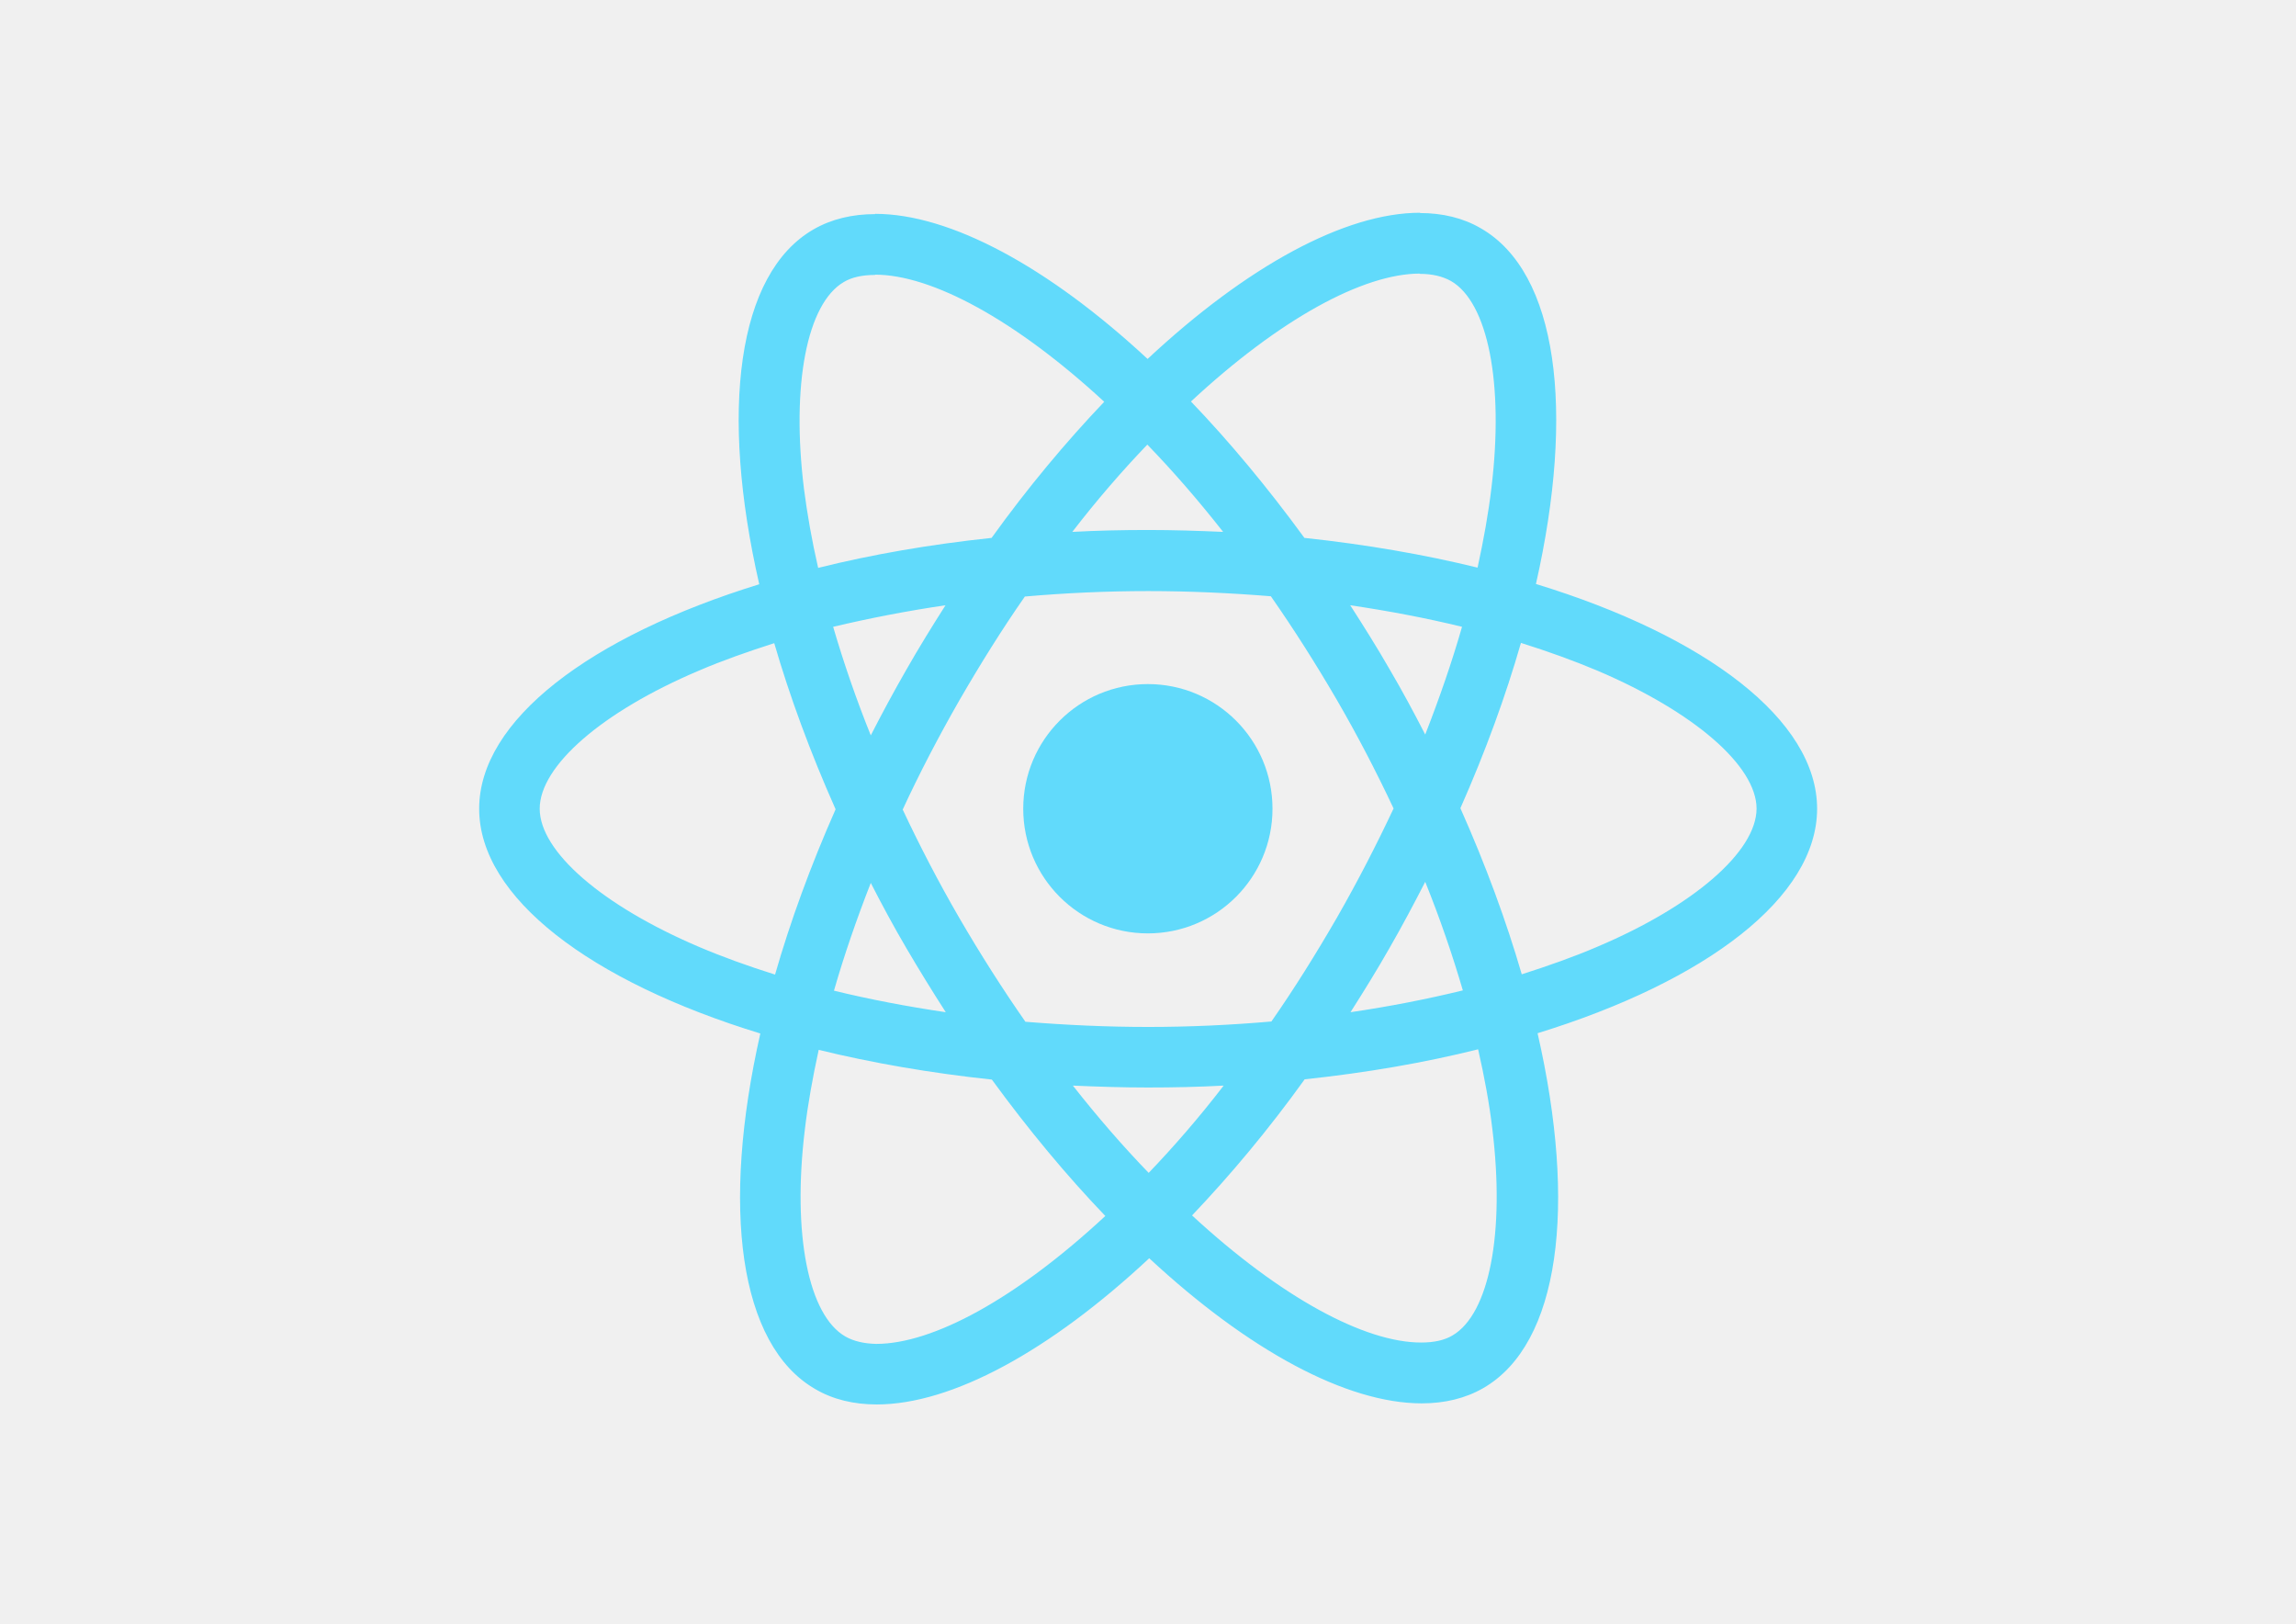
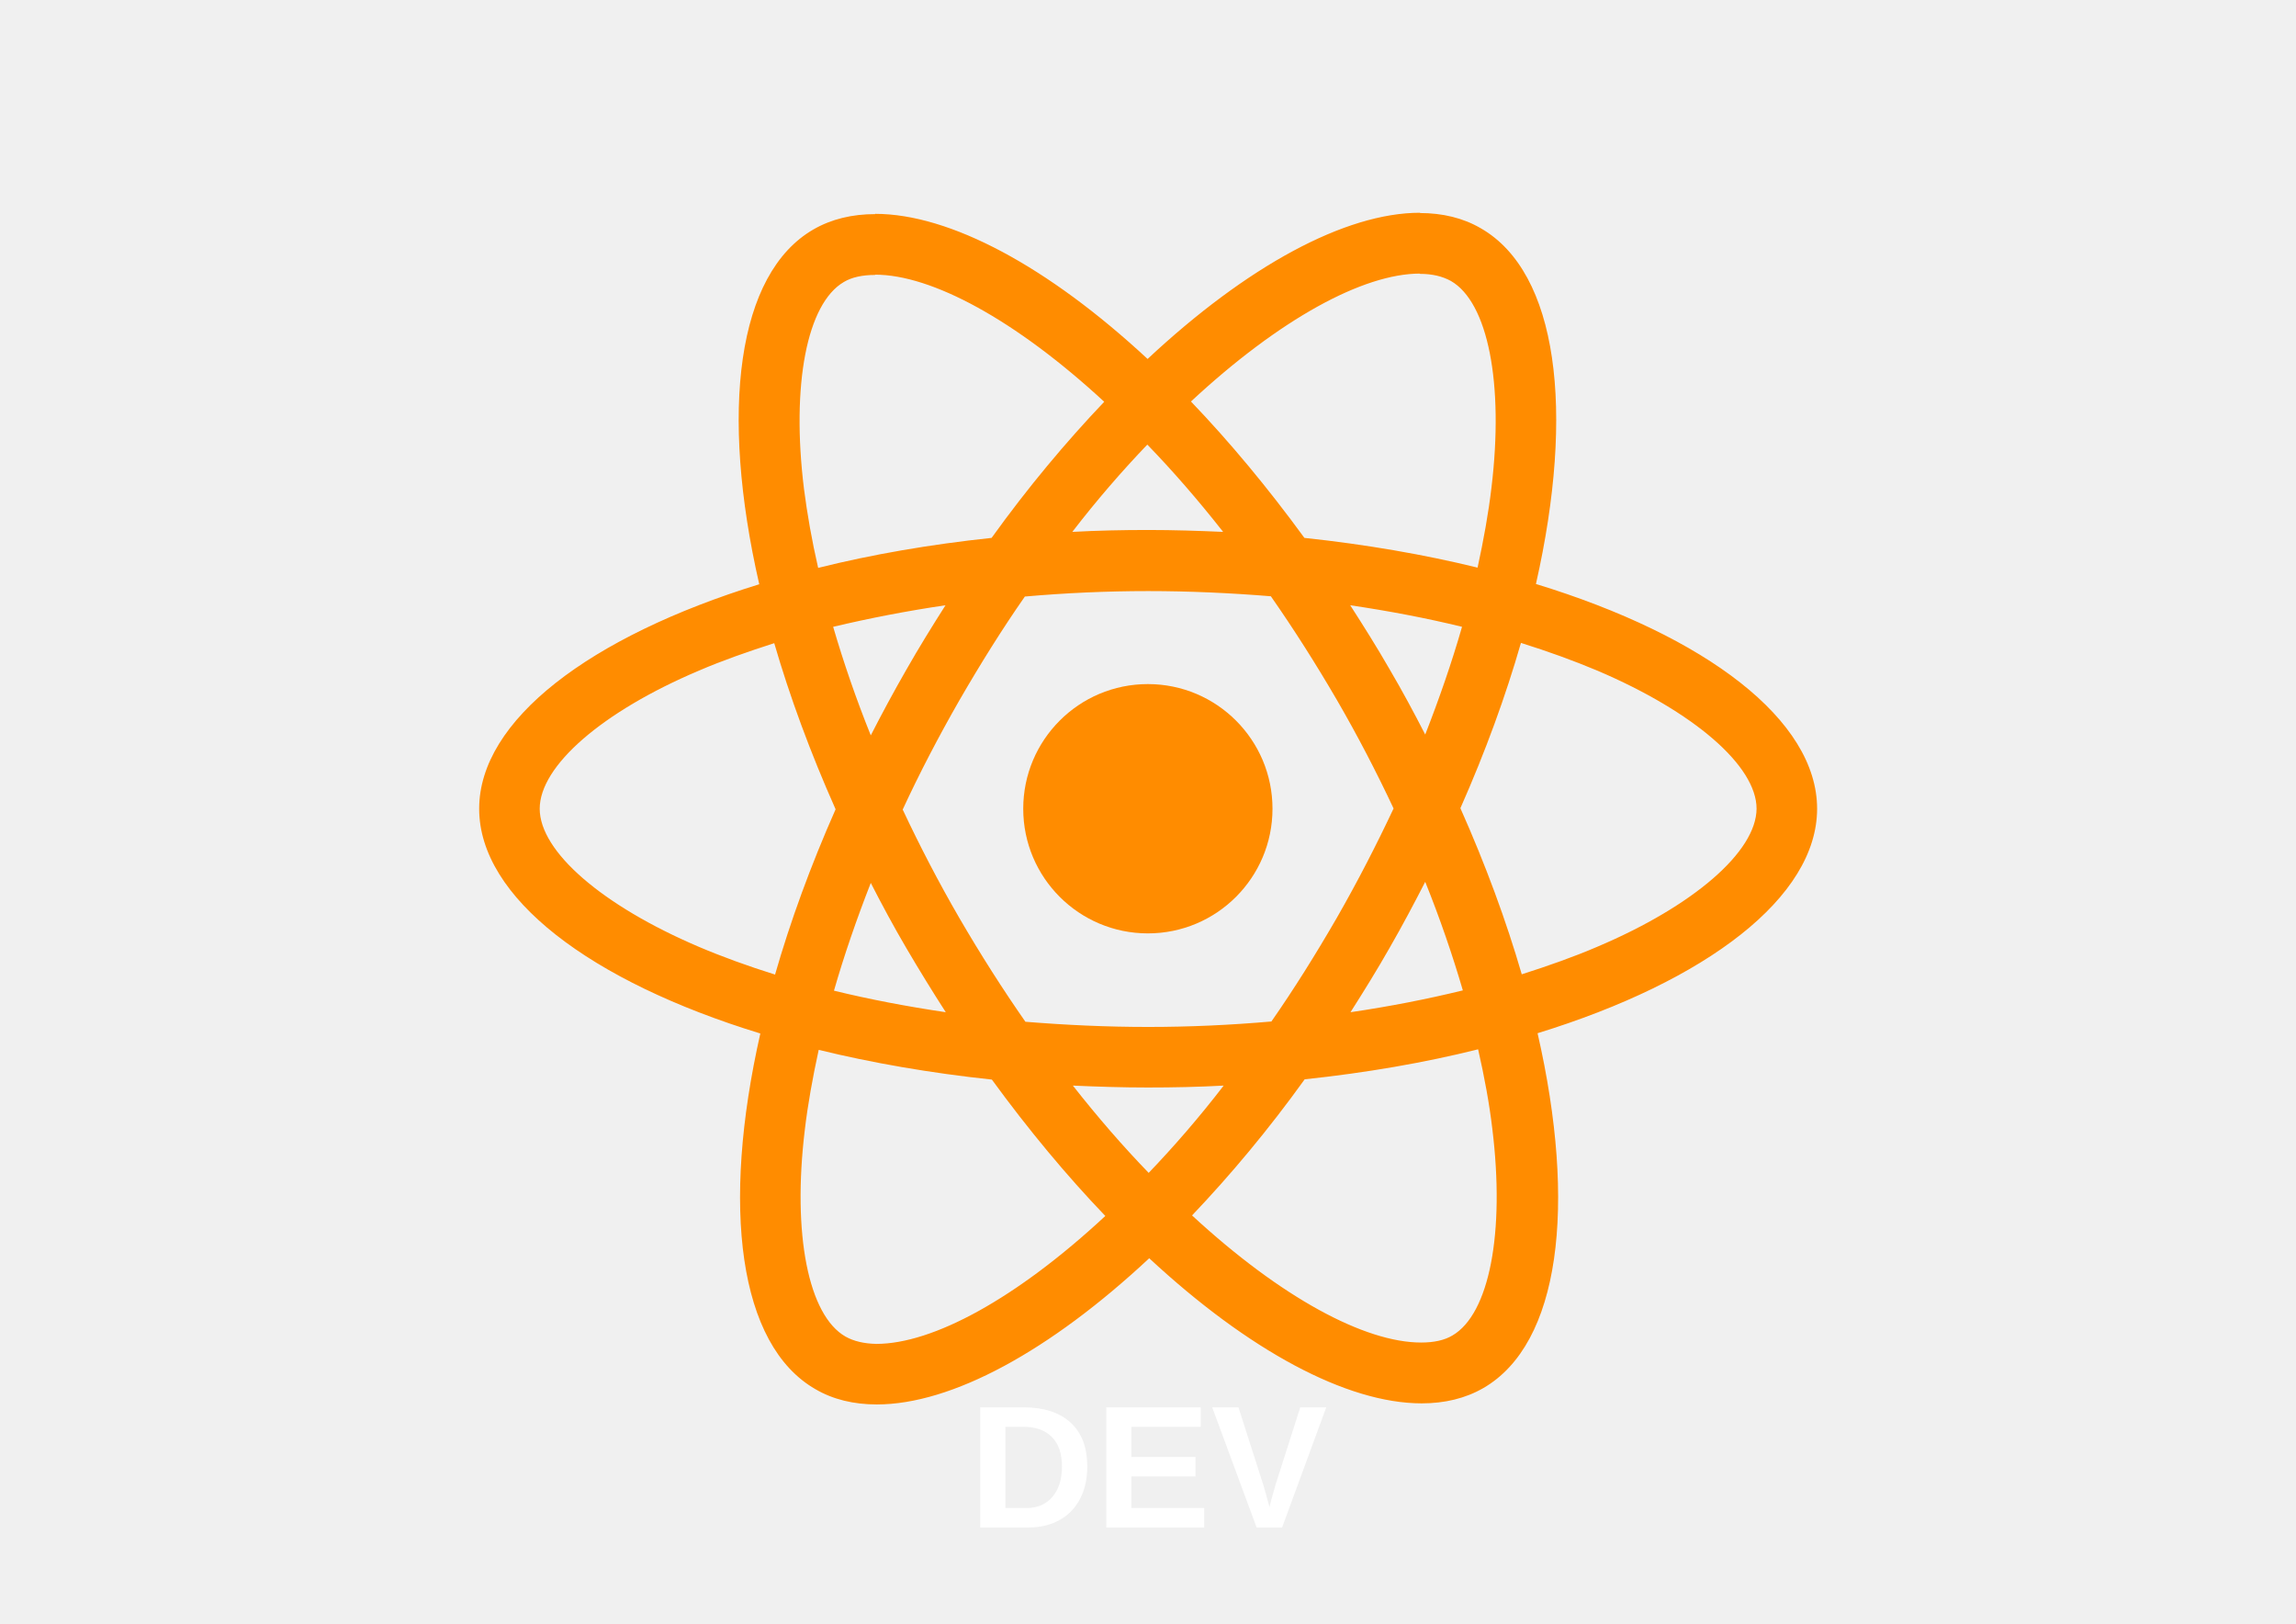
<svg xmlns="http://www.w3.org/2000/svg" viewBox="0 0 841.9 595.3">
-   <g fill="#61DAFB">
+   <g fill="#FF8C00">
    <path d="M666.3 296.5c0-32.5-40.7-63.3-103.1-82.4 14.4-63.6 8-114.2-20.2-130.4-6.5-3.8-14.1-5.6-22.4-5.6v22.3c4.6 0 8.3.9 11.4 2.6 13.6 7.8 19.5 37.5 14.9 75.7-1.1 9.4-2.9 19.3-5.1 29.4-19.6-4.8-41-8.5-63.5-10.9-13.5-18.5-27.5-35.3-41.6-50 32.6-30.3 63.2-46.9 84-46.9V78c-27.5 0-63.5 19.6-99.9 53.6-36.4-33.8-72.4-53.2-99.9-53.2v22.3c20.7 0 51.4 16.5 84 46.6-14 14.7-28 31.4-41.3 49.9-22.6 2.4-44 6.1-63.6 11-2.3-10-4-19.7-5.2-29-4.7-38.2 1.1-67.9 14.6-75.8 3-1.8 6.9-2.6 11.5-2.6V78.5c-8.4 0-16 1.8-22.6 5.6-28.1 16.2-34.4 66.7-19.9 130.1-62.2 19.2-102.7 49.9-102.7 82.3 0 32.5 40.7 63.3 103.1 82.4-14.4 63.6-8 114.2 20.2 130.4 6.5 3.8 14.1 5.6 22.5 5.6 27.5 0 63.5-19.6 99.9-53.6 36.4 33.8 72.4 53.2 99.9 53.2 8.4 0 16-1.8 22.6-5.6 28.1-16.2 34.4-66.7 19.9-130.1 62-19.1 102.5-49.9 102.5-82.3zm-130.2-66.7c-3.7 12.9-8.3 26.2-13.5 39.5-4.1-8-8.4-16-13.1-24-4.6-8-9.5-15.8-14.4-23.4 14.2 2.1 27.9 4.7 41 7.9zm-45.8 106.5c-7.8 13.5-15.8 26.3-24.1 38.2-14.9 1.3-30 2-45.2 2-15.1 0-30.2-.7-45-1.9-8.3-11.9-16.4-24.6-24.2-38-7.6-13.1-14.5-26.4-20.8-39.8 6.2-13.4 13.2-26.8 20.7-39.9 7.8-13.5 15.8-26.3 24.1-38.2 14.9-1.3 30-2 45.2-2 15.1 0 30.2.7 45 1.9 8.3 11.9 16.4 24.6 24.2 38 7.6 13.1 14.5 26.4 20.8 39.8-6.3 13.4-13.2 26.8-20.7 39.9zm32.3-13c5.4 13.4 10 26.8 13.8 39.8-13.1 3.2-26.9 5.9-41.2 8 4.9-7.7 9.8-15.6 14.4-23.7 4.6-8 8.9-16.1 13-24.1zM421.2 430c-9.3-9.6-18.6-20.3-27.8-32 9 .4 18.2.7 27.5.7 9.4 0 18.7-.2 27.8-.7-9 11.7-18.3 22.4-27.5 32zm-74.4-58.9c-14.2-2.1-27.9-4.7-41-7.9 3.7-12.9 8.3-26.2 13.5-39.5 4.1 8 8.4 16 13.1 24 4.7 8 9.5 15.8 14.4 23.4zM420.7 163c9.3 9.6 18.6 20.3 27.8 32-9-.4-18.2-.7-27.5-.7-9.4 0-18.7.2-27.8.7 9-11.7 18.3-22.4 27.5-32zm-74 58.9c-4.9 7.7-9.8 15.6-14.4 23.7-4.6 8-8.9 16-13 24-5.4-13.4-10-26.8-13.8-39.8 13.1-3.1 26.9-5.8 41.2-7.9zm-90.5 125.2c-35.4-15.1-58.3-34.9-58.3-50.6 0-15.7 22.9-35.6 58.3-50.6 8.6-3.7 18-7 27.7-10.1 5.7 19.6 13.2 40 22.5 60.9-9.2 20.8-16.6 41.1-22.2 60.6-9.9-3.1-19.3-6.5-28-10.2zM310 490c-13.6-7.8-19.5-37.5-14.9-75.7 1.1-9.4 2.9-19.3 5.1-29.4 19.6 4.8 41 8.5 63.5 10.9 13.5 18.5 27.5 35.3 41.6 50-32.6 30.3-63.2 46.9-84 46.9-4.5-.1-8.3-1-11.3-2.7zm237.2-76.2c4.7 38.2-1.1 67.9-14.6 75.8-3 1.8-6.9 2.6-11.5 2.6-20.7 0-51.4-16.5-84-46.6 14-14.7 28-31.4 41.3-49.9 22.6-2.4 44-6.1 63.6-11 2.3 10.1 4.1 19.8 5.2 29.1zm38.5-66.7c-8.6 3.7-18 7-27.7 10.1-5.7-19.6-13.2-40-22.5-60.9 9.2-20.8 16.6-41.1 22.2-60.6 9.9 3.1 19.3 6.5 28.1 10.2 35.4 15.1 58.3 34.9 58.3 50.6-.1 15.7-23 35.6-58.4 50.6zM320.8 78.4z" />
    <circle cx="420.9" cy="296.5" r="45.7" />
    <path d="M520.5 78.1z" />
  </g>
+   <text x="420.95" y="560" text-anchor="middle" font-family="Arial, Helvetica, sans-serif" font-size="64" font-weight="700" fill="#FFFFFF">DEV</text>
</svg>
